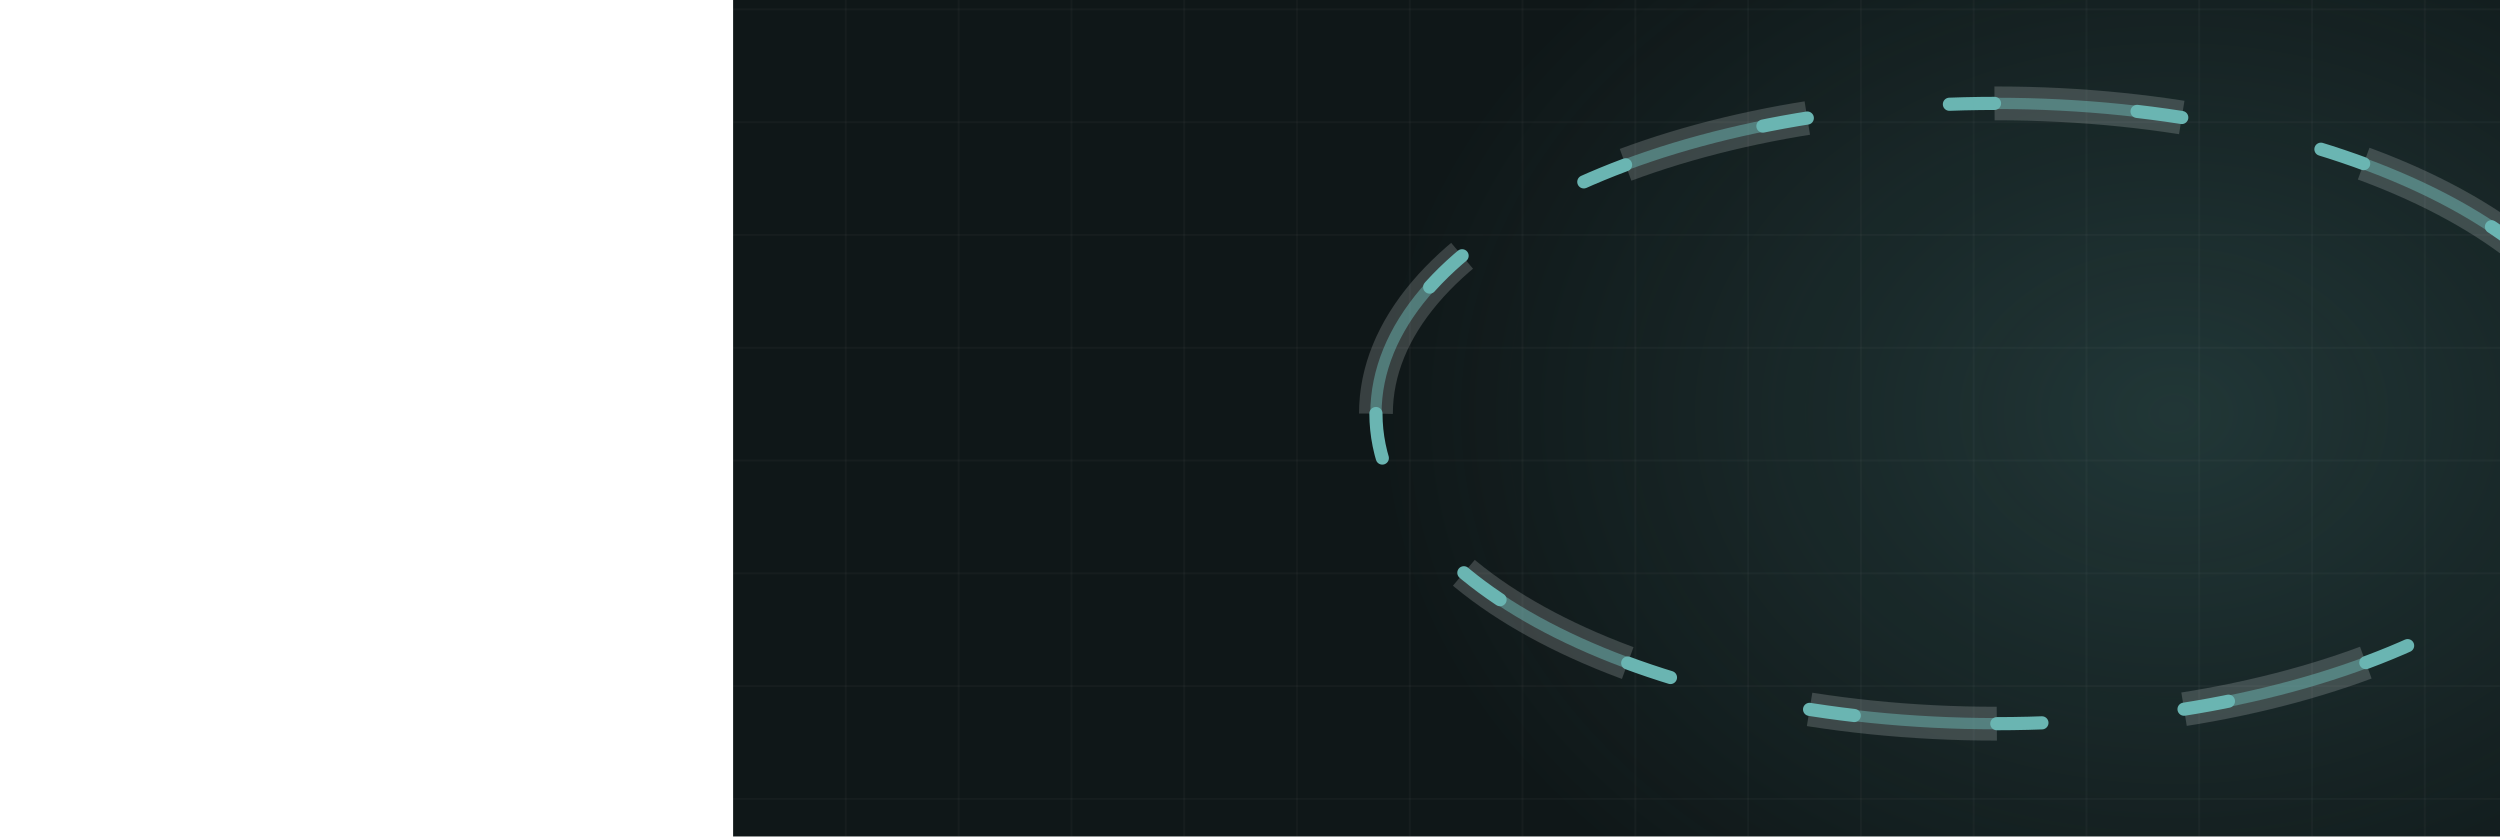
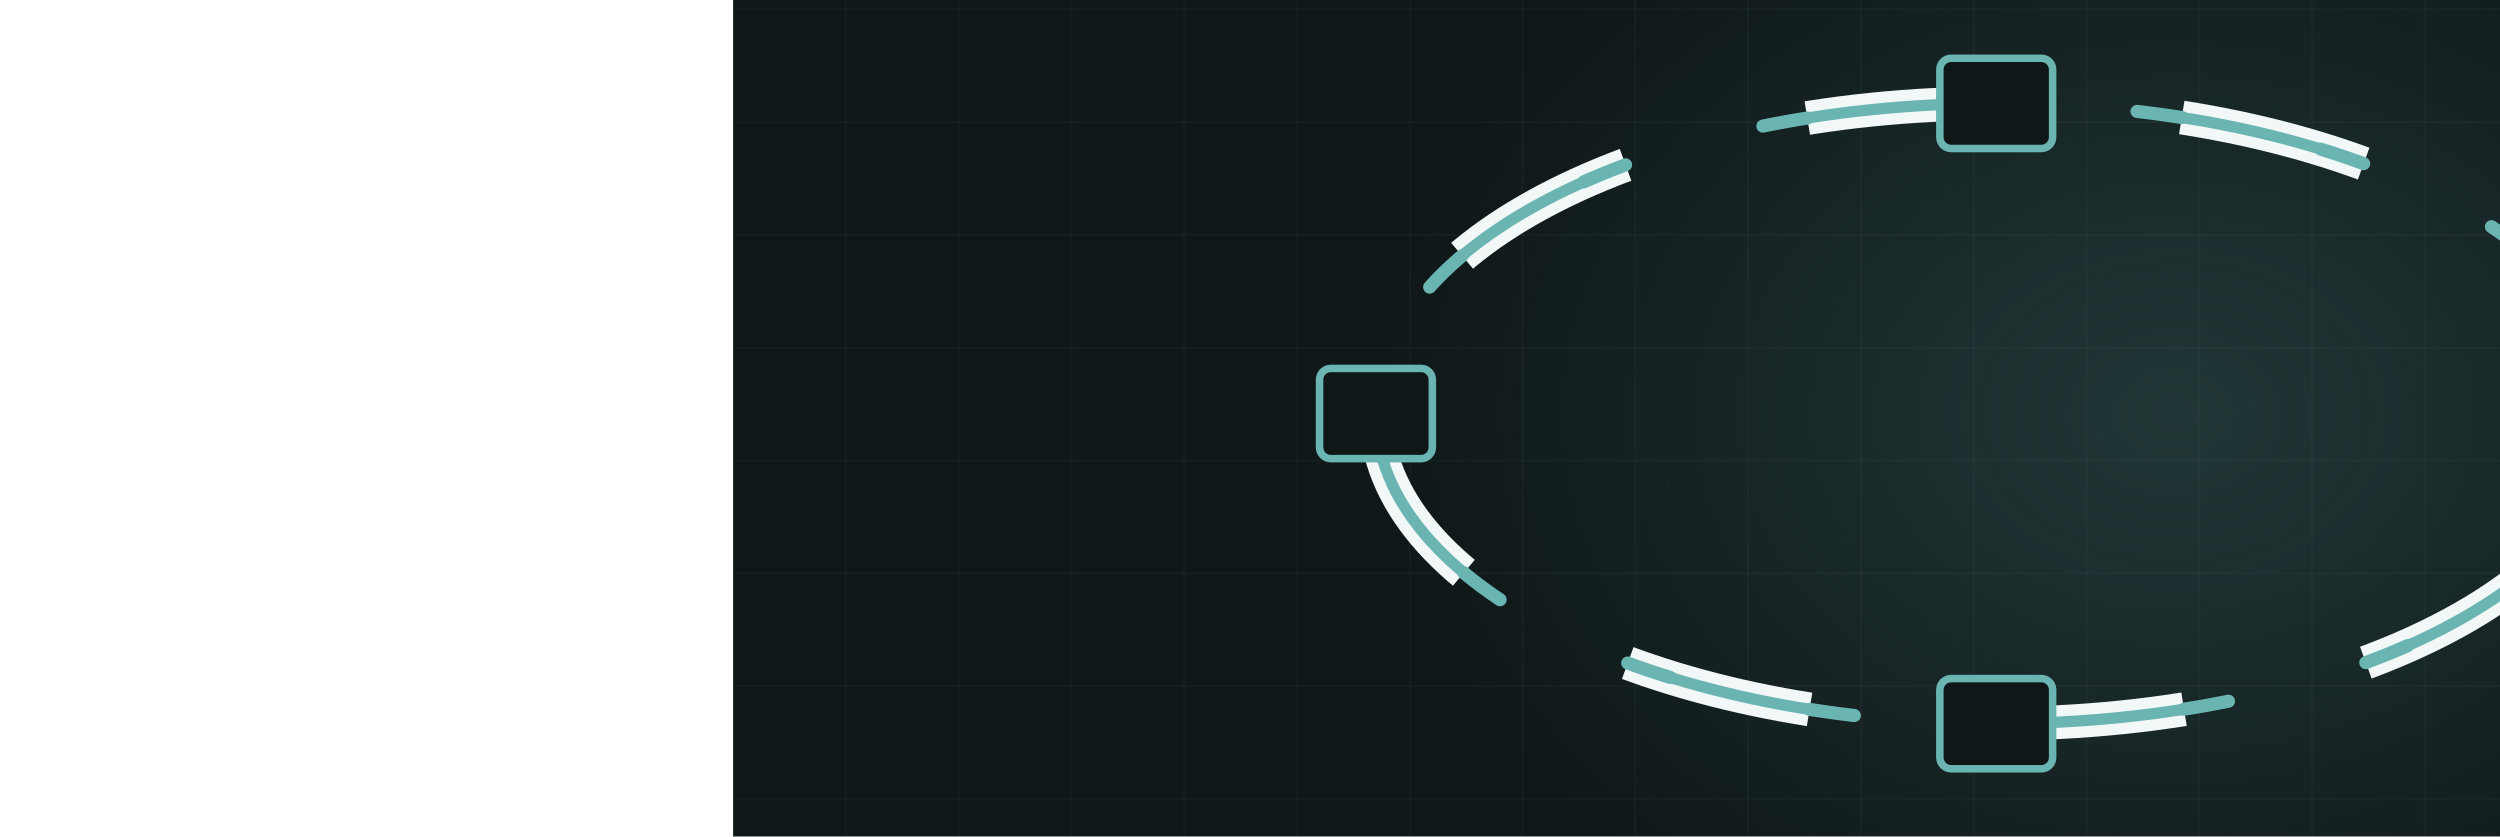
<svg xmlns="http://www.w3.org/2000/svg" viewBox="-390 235 1330 445" width="1330" height="445" preserveAspectRatio="xMidYMid slice" role="img" aria-label="HVAC loop">
  <defs>
    <radialGradient id="glow">
      <stop offset="0%" stop-color="#6ab5b2" stop-opacity=".20" />
      <stop offset="100%" stop-color="#6ab5b2" stop-opacity="0" />
    </radialGradient>
  </defs>
-   <style>.dw{stroke-dasharray:100;stroke-dashoffset:100;animation:dw 11.97s ease-in-out infinite}@keyframes dw{0%{stroke-dashoffset:100}24%{stroke-dashoffset:0}84%{stroke-dashoffset:0;opacity:1}95%{stroke-dashoffset:0;opacity:0}100%{stroke-dashoffset:100;opacity:0}}.cur{stroke-dashoffset:0;animation:cur 3.26s linear infinite}@keyframes cur{0%{stroke-dashoffset:200}100%{stroke-dashoffset:0}}.st{opacity:0;animation:stg 11.97s ease-in-out infinite}@keyframes stg{0%,14%{opacity:0;transform:scale(.7)}32%{opacity:1;transform:scale(1)}84%{opacity:1}95%,100%{opacity:0}}@media (prefers-reduced-motion: reduce){*{animation:none!important}.dw{stroke-dashoffset:0!important}[class]{opacity:1!important}}</style>
+   <style>.dw{stroke-dasharray:100;stroke-dashoffset:100;animation:dw 11.97s ease-in-out infinite}@keyframes dw{0%{stroke-dashoffset:100}24%{stroke-dashoffset:0}84%{stroke-dashoffset:0;opacity:1}95%{stroke-dashoffset:0;opacity:0}100%{stroke-dashoffset:100;opacity:0}}.cur{stroke-dashoffset:0;animation:cur 3.26s linear infinite}@keyframes cur{0%{stroke-dashoffset:200}100%{stroke-dashoffset:0}}.st{opacity:0;animation:stg 11.97s ease-in-out infinite}@keyframes stg{0%,14%{opacity:0;transform:scale(.7)}32%{opacity:1;transform:scale(1)}84%{opacity:1}95%,100%{opacity:0}}@media (prefers-reduced-motion: reduce){*{animation:none!important}.dw{stroke-dashoffset:0!important}[class]{opacity:1!important}}/*rest-state*/.cur{stroke-dashoffset:0}.dw{stroke-dashoffset:0;opacity:1}.st{opacity:1}</style>
  <rect width="1200" height="900" fill="#0f1718" />
  <line x1="0" y1="0" x2="0" y2="900" stroke="#f2f7f7" stroke-width="1" opacity=".028" />
  <line x1="60" y1="0" x2="60" y2="900" stroke="#f2f7f7" stroke-width="1" opacity=".028" />
  <line x1="120" y1="0" x2="120" y2="900" stroke="#f2f7f7" stroke-width="1" opacity=".028" />
  <line x1="180" y1="0" x2="180" y2="900" stroke="#f2f7f7" stroke-width="1" opacity=".028" />
  <line x1="240" y1="0" x2="240" y2="900" stroke="#f2f7f7" stroke-width="1" opacity=".028" />
  <line x1="300" y1="0" x2="300" y2="900" stroke="#f2f7f7" stroke-width="1" opacity=".028" />
  <line x1="360" y1="0" x2="360" y2="900" stroke="#f2f7f7" stroke-width="1" opacity=".028" />
  <line x1="420" y1="0" x2="420" y2="900" stroke="#f2f7f7" stroke-width="1" opacity=".028" />
  <line x1="480" y1="0" x2="480" y2="900" stroke="#f2f7f7" stroke-width="1" opacity=".028" />
  <line x1="540" y1="0" x2="540" y2="900" stroke="#f2f7f7" stroke-width="1" opacity=".028" />
  <line x1="600" y1="0" x2="600" y2="900" stroke="#f2f7f7" stroke-width="1" opacity=".028" />
  <line x1="660" y1="0" x2="660" y2="900" stroke="#f2f7f7" stroke-width="1" opacity=".028" />
  <line x1="720" y1="0" x2="720" y2="900" stroke="#f2f7f7" stroke-width="1" opacity=".028" />
  <line x1="780" y1="0" x2="780" y2="900" stroke="#f2f7f7" stroke-width="1" opacity=".028" />
  <line x1="840" y1="0" x2="840" y2="900" stroke="#f2f7f7" stroke-width="1" opacity=".028" />
  <line x1="900" y1="0" x2="900" y2="900" stroke="#f2f7f7" stroke-width="1" opacity=".028" />
  <line x1="960" y1="0" x2="960" y2="900" stroke="#f2f7f7" stroke-width="1" opacity=".028" />
  <line x1="1020" y1="0" x2="1020" y2="900" stroke="#f2f7f7" stroke-width="1" opacity=".028" />
  <line x1="1080" y1="0" x2="1080" y2="900" stroke="#f2f7f7" stroke-width="1" opacity=".028" />
  <line x1="1140" y1="0" x2="1140" y2="900" stroke="#f2f7f7" stroke-width="1" opacity=".028" />
  <line x1="1200" y1="0" x2="1200" y2="900" stroke="#f2f7f7" stroke-width="1" opacity=".028" />
  <line x1="0" y1="0" x2="1200" y2="0" stroke="#f2f7f7" stroke-width="1" opacity=".028" />
  <line x1="0" y1="60" x2="1200" y2="60" stroke="#f2f7f7" stroke-width="1" opacity=".028" />
  <line x1="0" y1="120" x2="1200" y2="120" stroke="#f2f7f7" stroke-width="1" opacity=".028" />
  <line x1="0" y1="180" x2="1200" y2="180" stroke="#f2f7f7" stroke-width="1" opacity=".028" />
  <line x1="0" y1="240" x2="1200" y2="240" stroke="#f2f7f7" stroke-width="1" opacity=".028" />
  <line x1="0" y1="300" x2="1200" y2="300" stroke="#f2f7f7" stroke-width="1" opacity=".028" />
  <line x1="0" y1="360" x2="1200" y2="360" stroke="#f2f7f7" stroke-width="1" opacity=".028" />
  <line x1="0" y1="420" x2="1200" y2="420" stroke="#f2f7f7" stroke-width="1" opacity=".028" />
  <line x1="0" y1="480" x2="1200" y2="480" stroke="#f2f7f7" stroke-width="1" opacity=".028" />
  <line x1="0" y1="540" x2="1200" y2="540" stroke="#f2f7f7" stroke-width="1" opacity=".028" />
  <line x1="0" y1="600" x2="1200" y2="600" stroke="#f2f7f7" stroke-width="1" opacity=".028" />
  <line x1="0" y1="660" x2="1200" y2="660" stroke="#f2f7f7" stroke-width="1" opacity=".028" />
  <line x1="0" y1="720" x2="1200" y2="720" stroke="#f2f7f7" stroke-width="1" opacity=".028" />
  <line x1="0" y1="780" x2="1200" y2="780" stroke="#f2f7f7" stroke-width="1" opacity=".028" />
  <line x1="0" y1="840" x2="1200" y2="840" stroke="#f2f7f7" stroke-width="1" opacity=".028" />
  <line x1="0" y1="900" x2="1200" y2="900" stroke="#f2f7f7" stroke-width="1" opacity=".028" />
  <ellipse cx="768" cy="455" rx="430" ry="330" fill="url(#glow)" />
  <path class="dw" d="M342,455 a330,165 0 1,0 660,0 a330,165 0 1,0 -660,0" pathLength="100" stroke="#f2f7f7" stroke-width="18" opacity=".18" fill="none" style="animation-delay:0s" />
  <path class="dw" d="M342,455 a330,165 0 1,0 660,0 a330,165 0 1,0 -660,0" pathLength="100" stroke="#6ab5b2" stroke-width="6" opacity=".5" fill="none" style="animation-delay:.2s" />
  <path class="cur" d="M342,455 a330,165 0 1,0 660,0 a330,165 0 1,0 -660,0" fill="none" stroke="#6ab5b2" stroke-width="7" stroke-dasharray="24 76" stroke-linecap="round" />
  <rect class="st" x="312" y="431" width="60" height="48" rx="6" fill="#0f1718" stroke="#6ab5b2" stroke-width="4" style="animation-delay:1.10s" />
  <rect class="st" x="642" y="266" width="60" height="48" rx="6" fill="#0f1718" stroke="#6ab5b2" stroke-width="4" style="animation-delay:1.32s" />
  <rect class="st" x="972" y="431" width="60" height="48" rx="6" fill="#0f1718" stroke="#6ab5b2" stroke-width="4" style="animation-delay:1.54s" />
  <rect class="st" x="642" y="596" width="60" height="48" rx="6" fill="#0f1718" stroke="#6ab5b2" stroke-width="4" style="animation-delay:1.76s" />
</svg>
